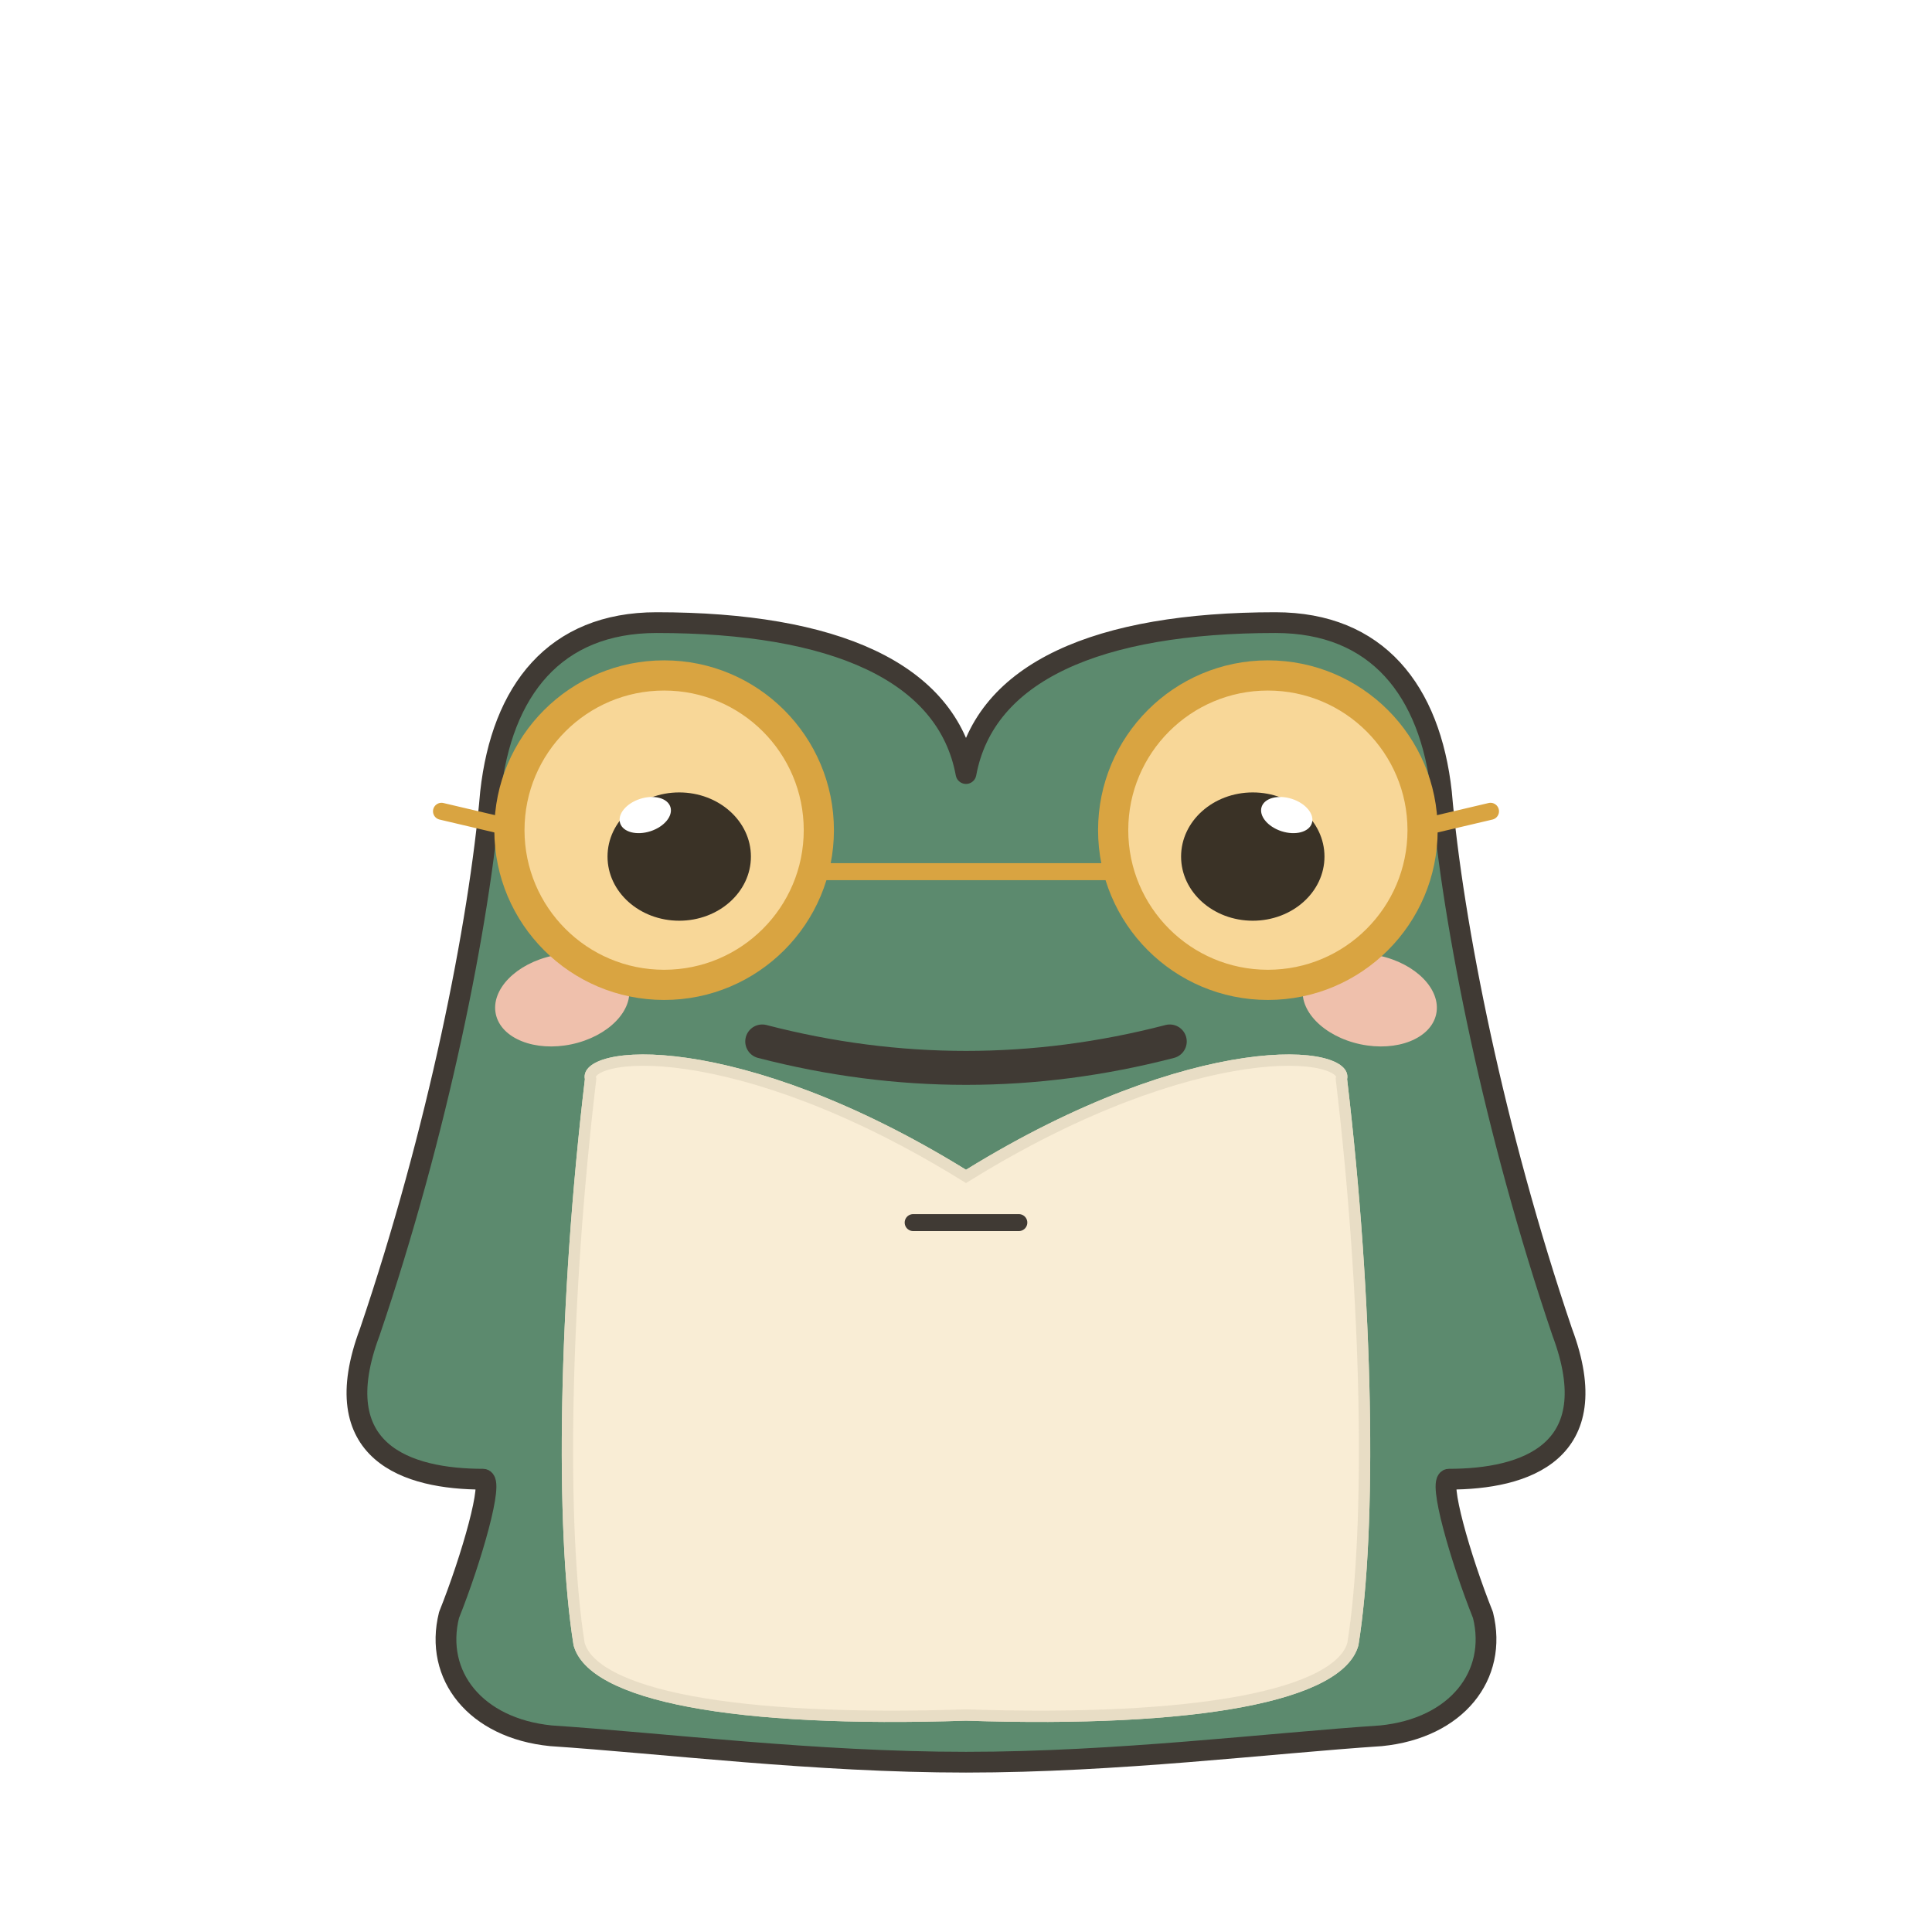
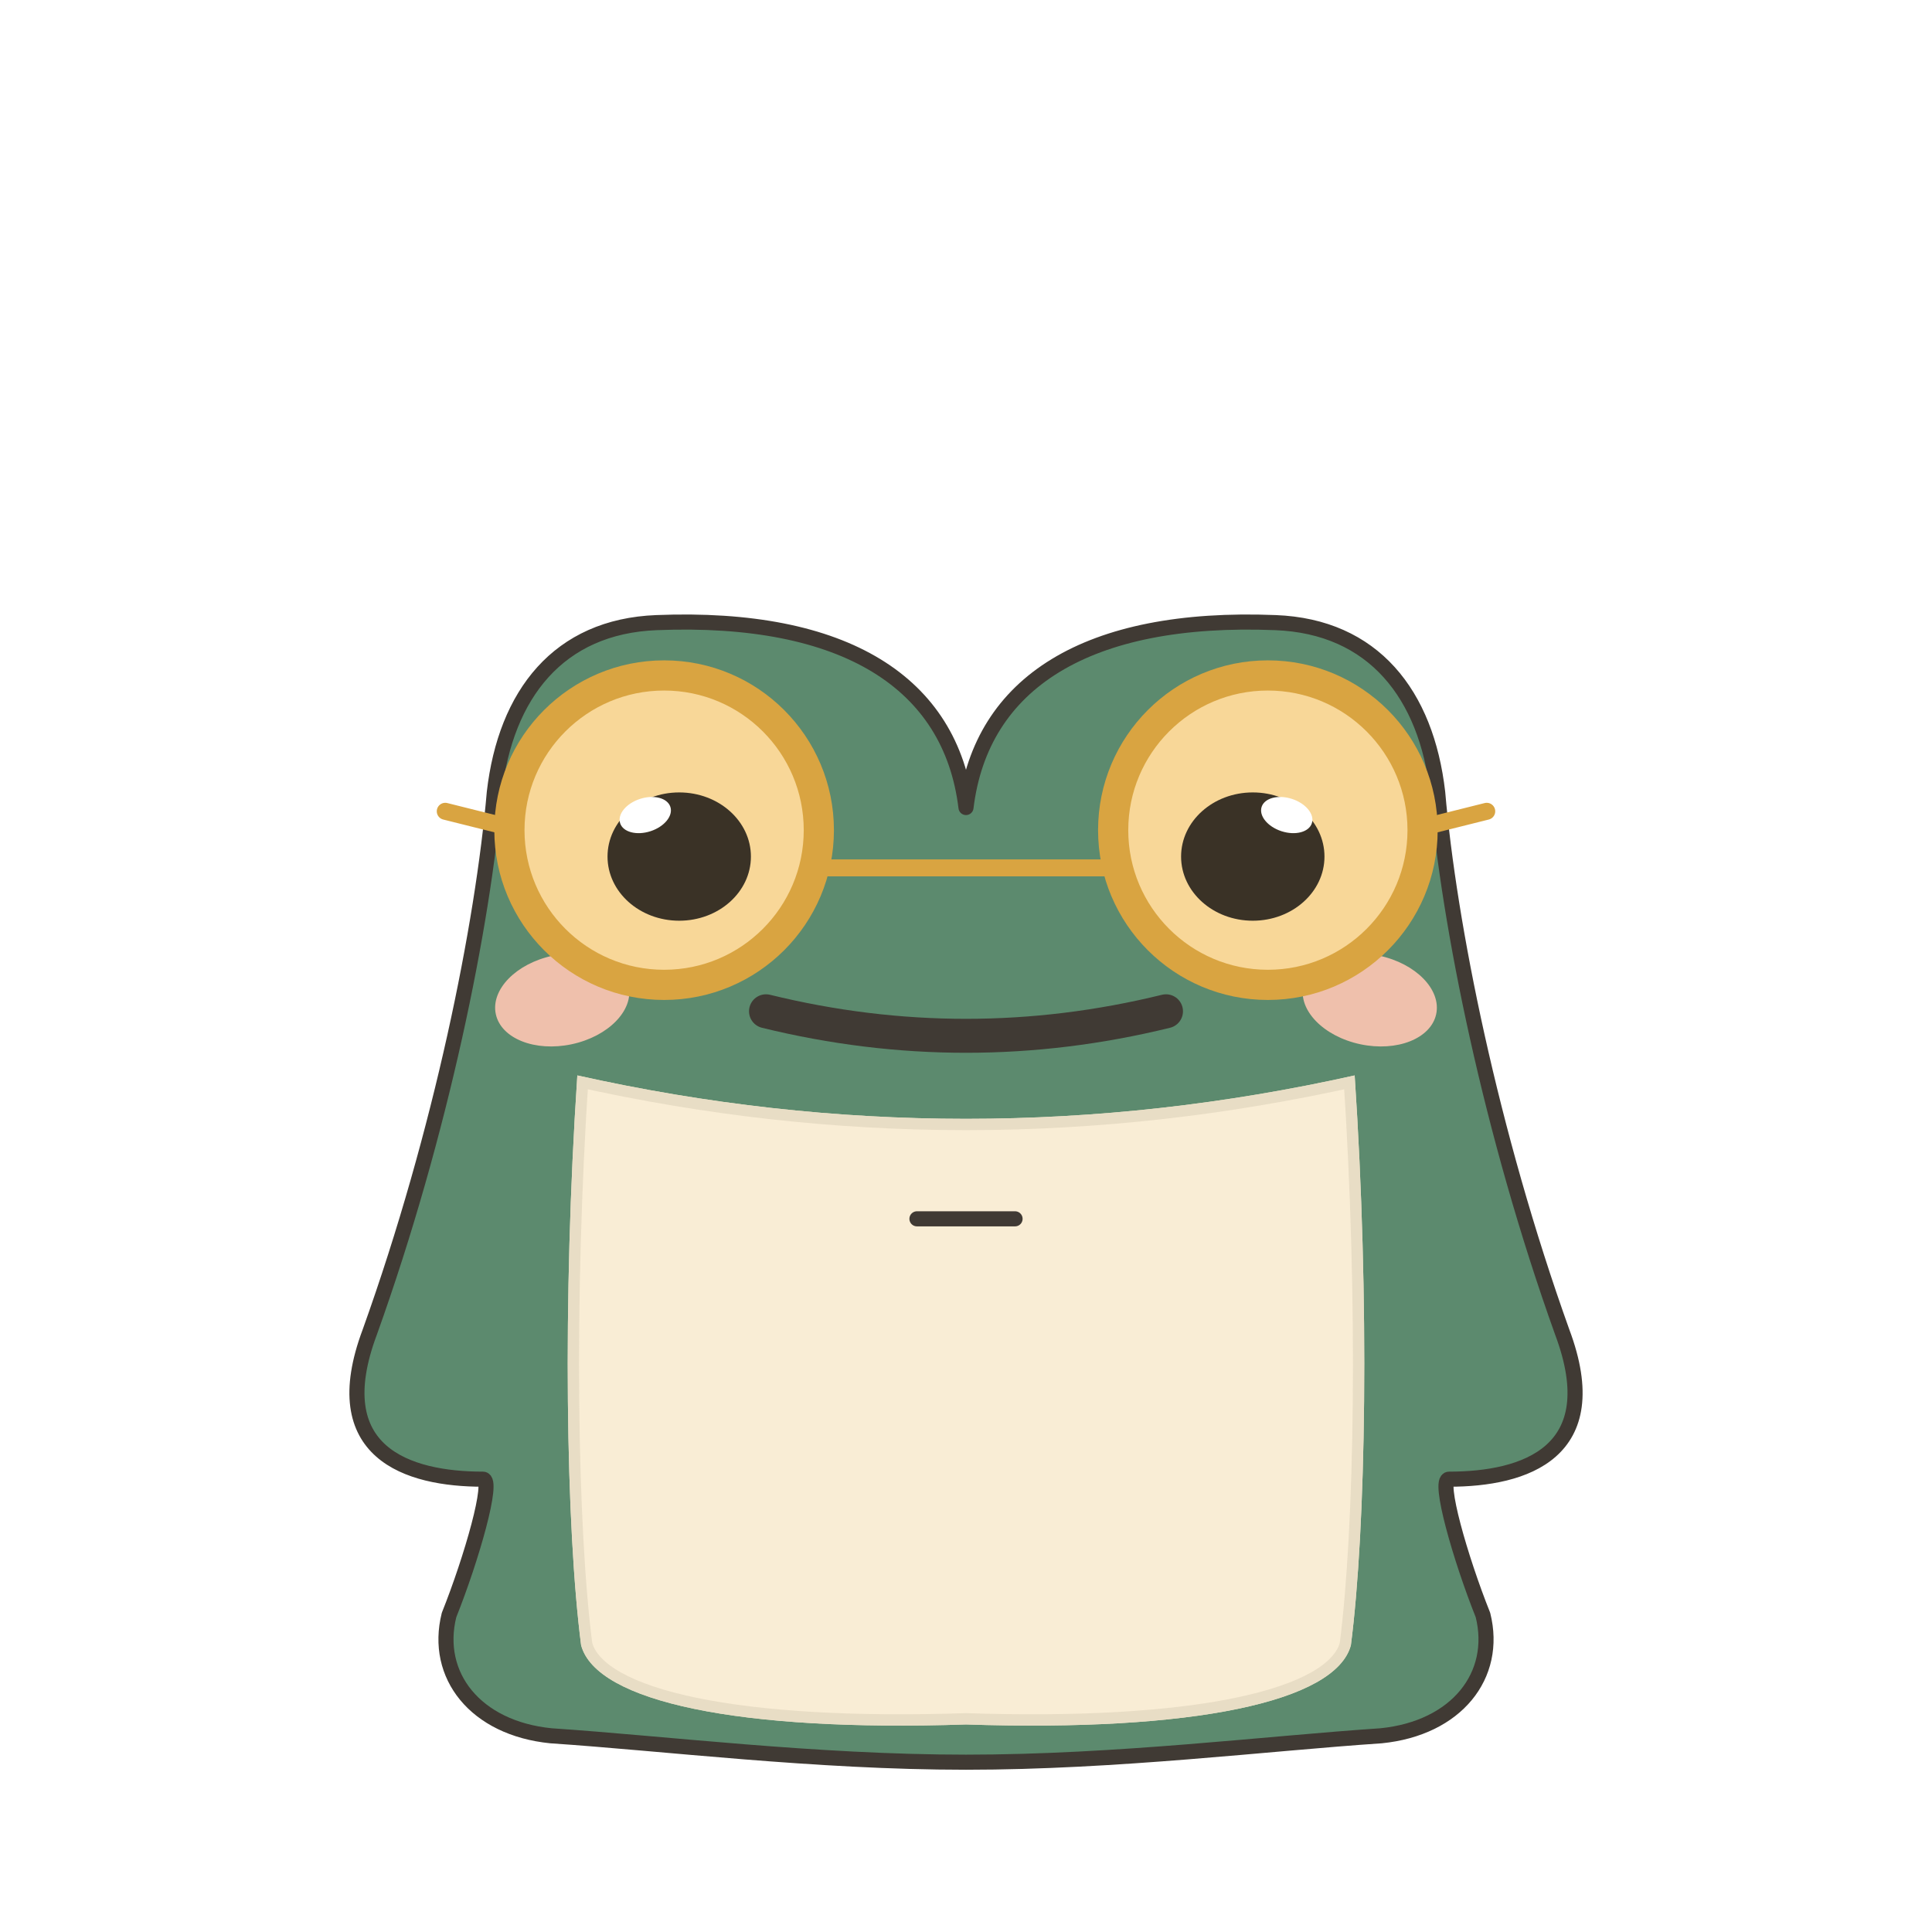
<svg xmlns="http://www.w3.org/2000/svg" viewBox="0 0 1024 1024" width="1024" height="1024">
  <defs>
-     <path id="belly" d="M 310 572          C 306 552, 392 546, 512 620          C 632 546, 718 552, 714 572          C 728 690, 730 810, 720 872          C 712 902, 634 916, 512 912          C 390 916, 312 902, 304 872          C 294 810, 296 690, 310 572          Z" />
+     <path id="belly" d="M 306 570          Q 512 616 718 570          C 726 690, 724 810, 716 872          C 708 902, 632 918, 512 914          C 392 918, 316 902, 308 872          C 300 810, 298 690, 306 570          Z" />
    <clipPath id="bellyClip">
      <use href="#belly" />
    </clipPath>
  </defs>
  <rect width="1024" height="1024" fill="#FFFFFF" />
-   <path d="M 512 410        C 502 356, 442 330, 348 330        C 294 330, 266 366, 260 420        C 254 490, 232 600, 196 706        C 172 770, 216 784, 256 784        C 262 784, 250 826, 238 856        C 230 888, 252 916, 292 920        C 352 924, 432 934, 512 934        C 592 934, 672 924, 732 920        C 772 916, 794 888, 786 856        C 774 826, 762 784, 768 784        C 808 784, 852 770, 828 706        C 792 600, 770 490, 764 420        C 758 366, 730 330, 676 330        C 582 330, 522 356, 512 410        Z" fill="#5C8A6E" stroke="#403A34" stroke-width="11" stroke-linejoin="round" />
+   <path d="M 512 428        C 504 362, 448 326, 348 330        C 296 332, 268 368, 262 420        C 256 490, 234 600, 196 706        C 172 770, 216 784, 256 784        C 262 784, 250 826, 238 856        C 230 888, 252 916, 292 920        C 352 924, 432 934, 512 934        C 592 934, 672 924, 732 920        C 772 916, 794 888, 786 856        C 774 826, 762 784, 768 784        C 808 784, 852 770, 828 706        C 790 600, 768 490, 762 420        C 756 368, 728 332, 676 330        C 576 326, 520 362, 512 428        Z" fill="#5C8A6E" stroke="#403A34" stroke-width="8" stroke-linejoin="round" />
  <use href="#belly" fill="#F9EDD5" />
  <g clip-path="url(#bellyClip)">
    <use href="#belly" fill="none" stroke="#E7DBC3" stroke-width="12" opacity="0.9" />
  </g>
  <ellipse cx="298" cy="530" rx="36" ry="24" fill="#EFC0AC" transform="rotate(-12 298 530)" />
  <ellipse cx="726" cy="530" rx="36" ry="24" fill="#EFC0AC" transform="rotate(12 726 530)" />
  <circle cx="352" cy="440" r="82" fill="#F8D798" />
  <circle cx="672" cy="440" r="82" fill="#F8D798" />
  <ellipse cx="360" cy="454" rx="38" ry="34" fill="#3A3226" />
  <ellipse cx="664" cy="454" rx="38" ry="34" fill="#3A3226" />
  <ellipse cx="342" cy="432" rx="14" ry="9" fill="#FFFFFF" transform="rotate(-18 342 432)" />
  <ellipse cx="682" cy="432" rx="14" ry="9" fill="#FFFFFF" transform="rotate(18 682 432)" />
  <circle cx="352" cy="440" r="82" fill="none" stroke="#D9A441" stroke-width="16" />
  <circle cx="672" cy="440" r="82" fill="none" stroke="#D9A441" stroke-width="16" />
-   <path d="M 436 462 L 588 462" fill="none" stroke="#D9A441" stroke-width="9" stroke-linecap="round" />
-   <path d="M 268 438 L 234 430" fill="none" stroke="#D9A441" stroke-width="9" stroke-linecap="round" />
-   <path d="M 756 438 L 790 430" fill="none" stroke="#D9A441" stroke-width="9" stroke-linecap="round" />
-   <path d="M 404 552 Q 512 580 620 552" fill="none" stroke="#403A34" stroke-width="18" stroke-linecap="round" />
-   <path d="M 484 648 L 540 648" fill="none" stroke="#403A34" stroke-width="9" stroke-linecap="round" />
+   <path d="M 434 460 L 590 460" fill="none" stroke="#D9A441" stroke-width="9" stroke-linecap="round" />
+   <path d="M 268 438 L 236 430" fill="none" stroke="#D9A441" stroke-width="9" stroke-linecap="round" />
+   <path d="M 756 438 L 788 430" fill="none" stroke="#D9A441" stroke-width="9" stroke-linecap="round" />
+   <path d="M 406 536 Q 512 562 618 536" fill="none" stroke="#403A34" stroke-width="18" stroke-linecap="round" />
+   <path d="M 486 646 L 538 646" fill="none" stroke="#403A34" stroke-width="8" stroke-linecap="round" />
</svg>
